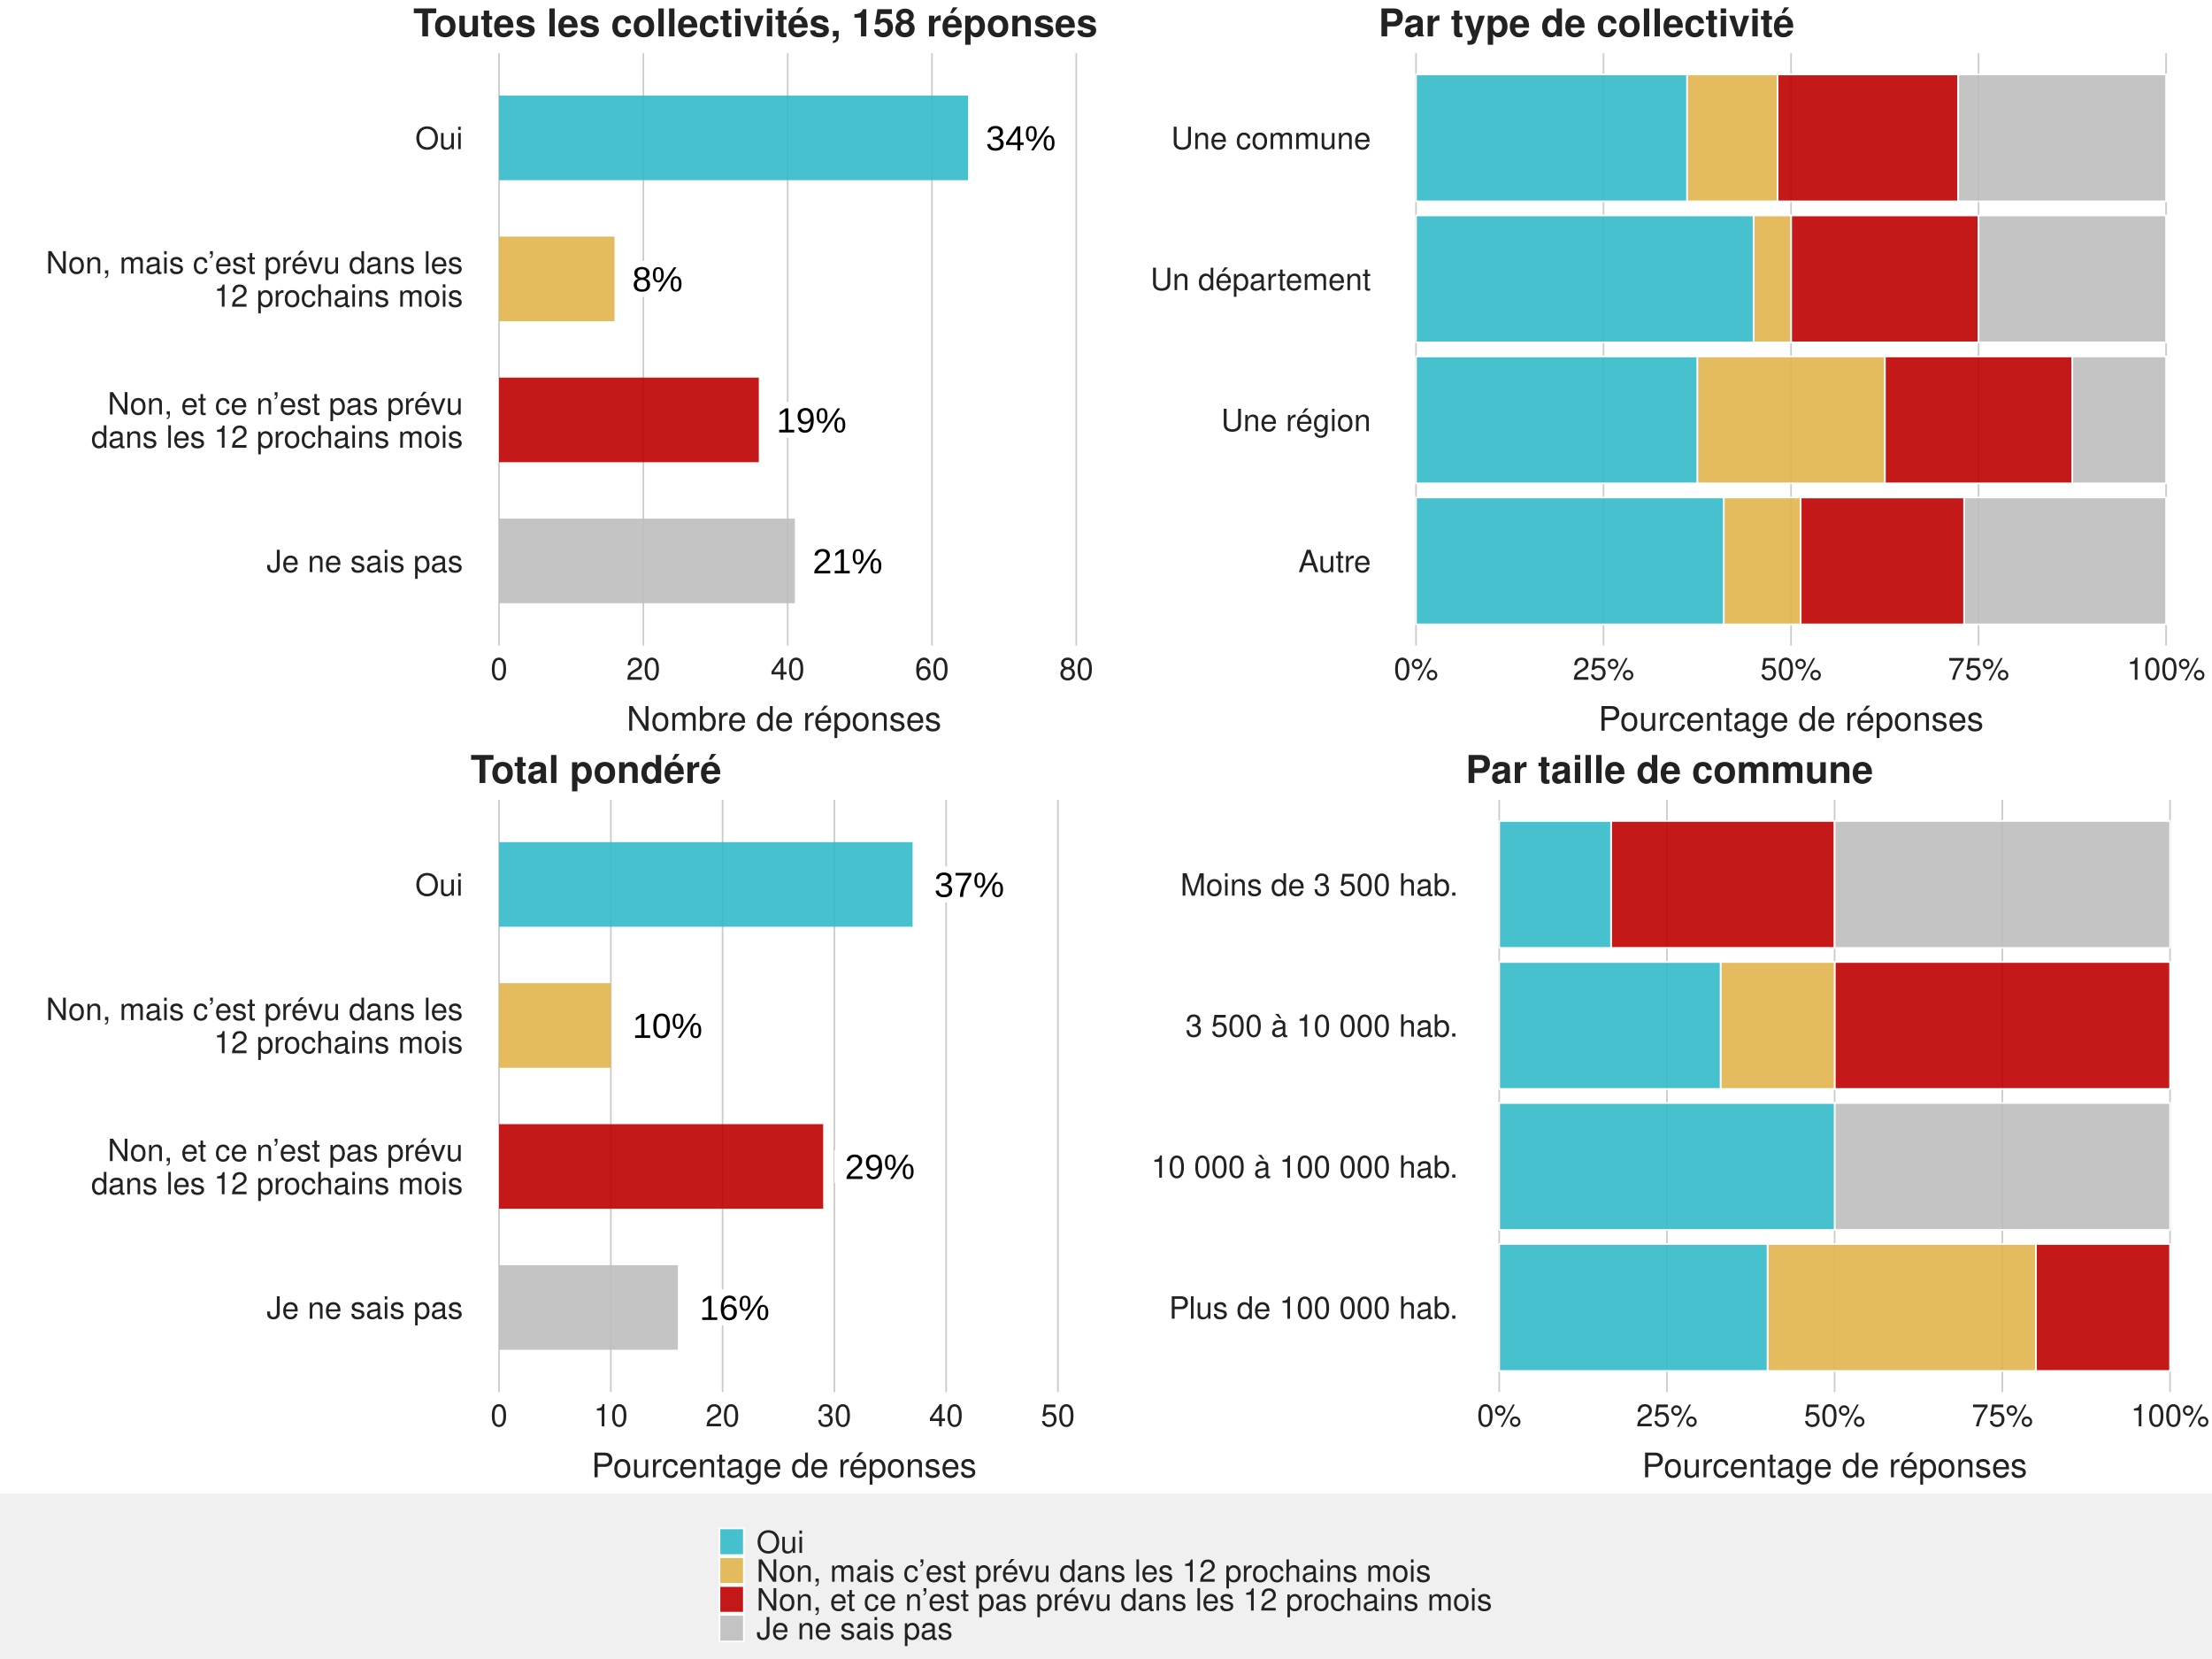
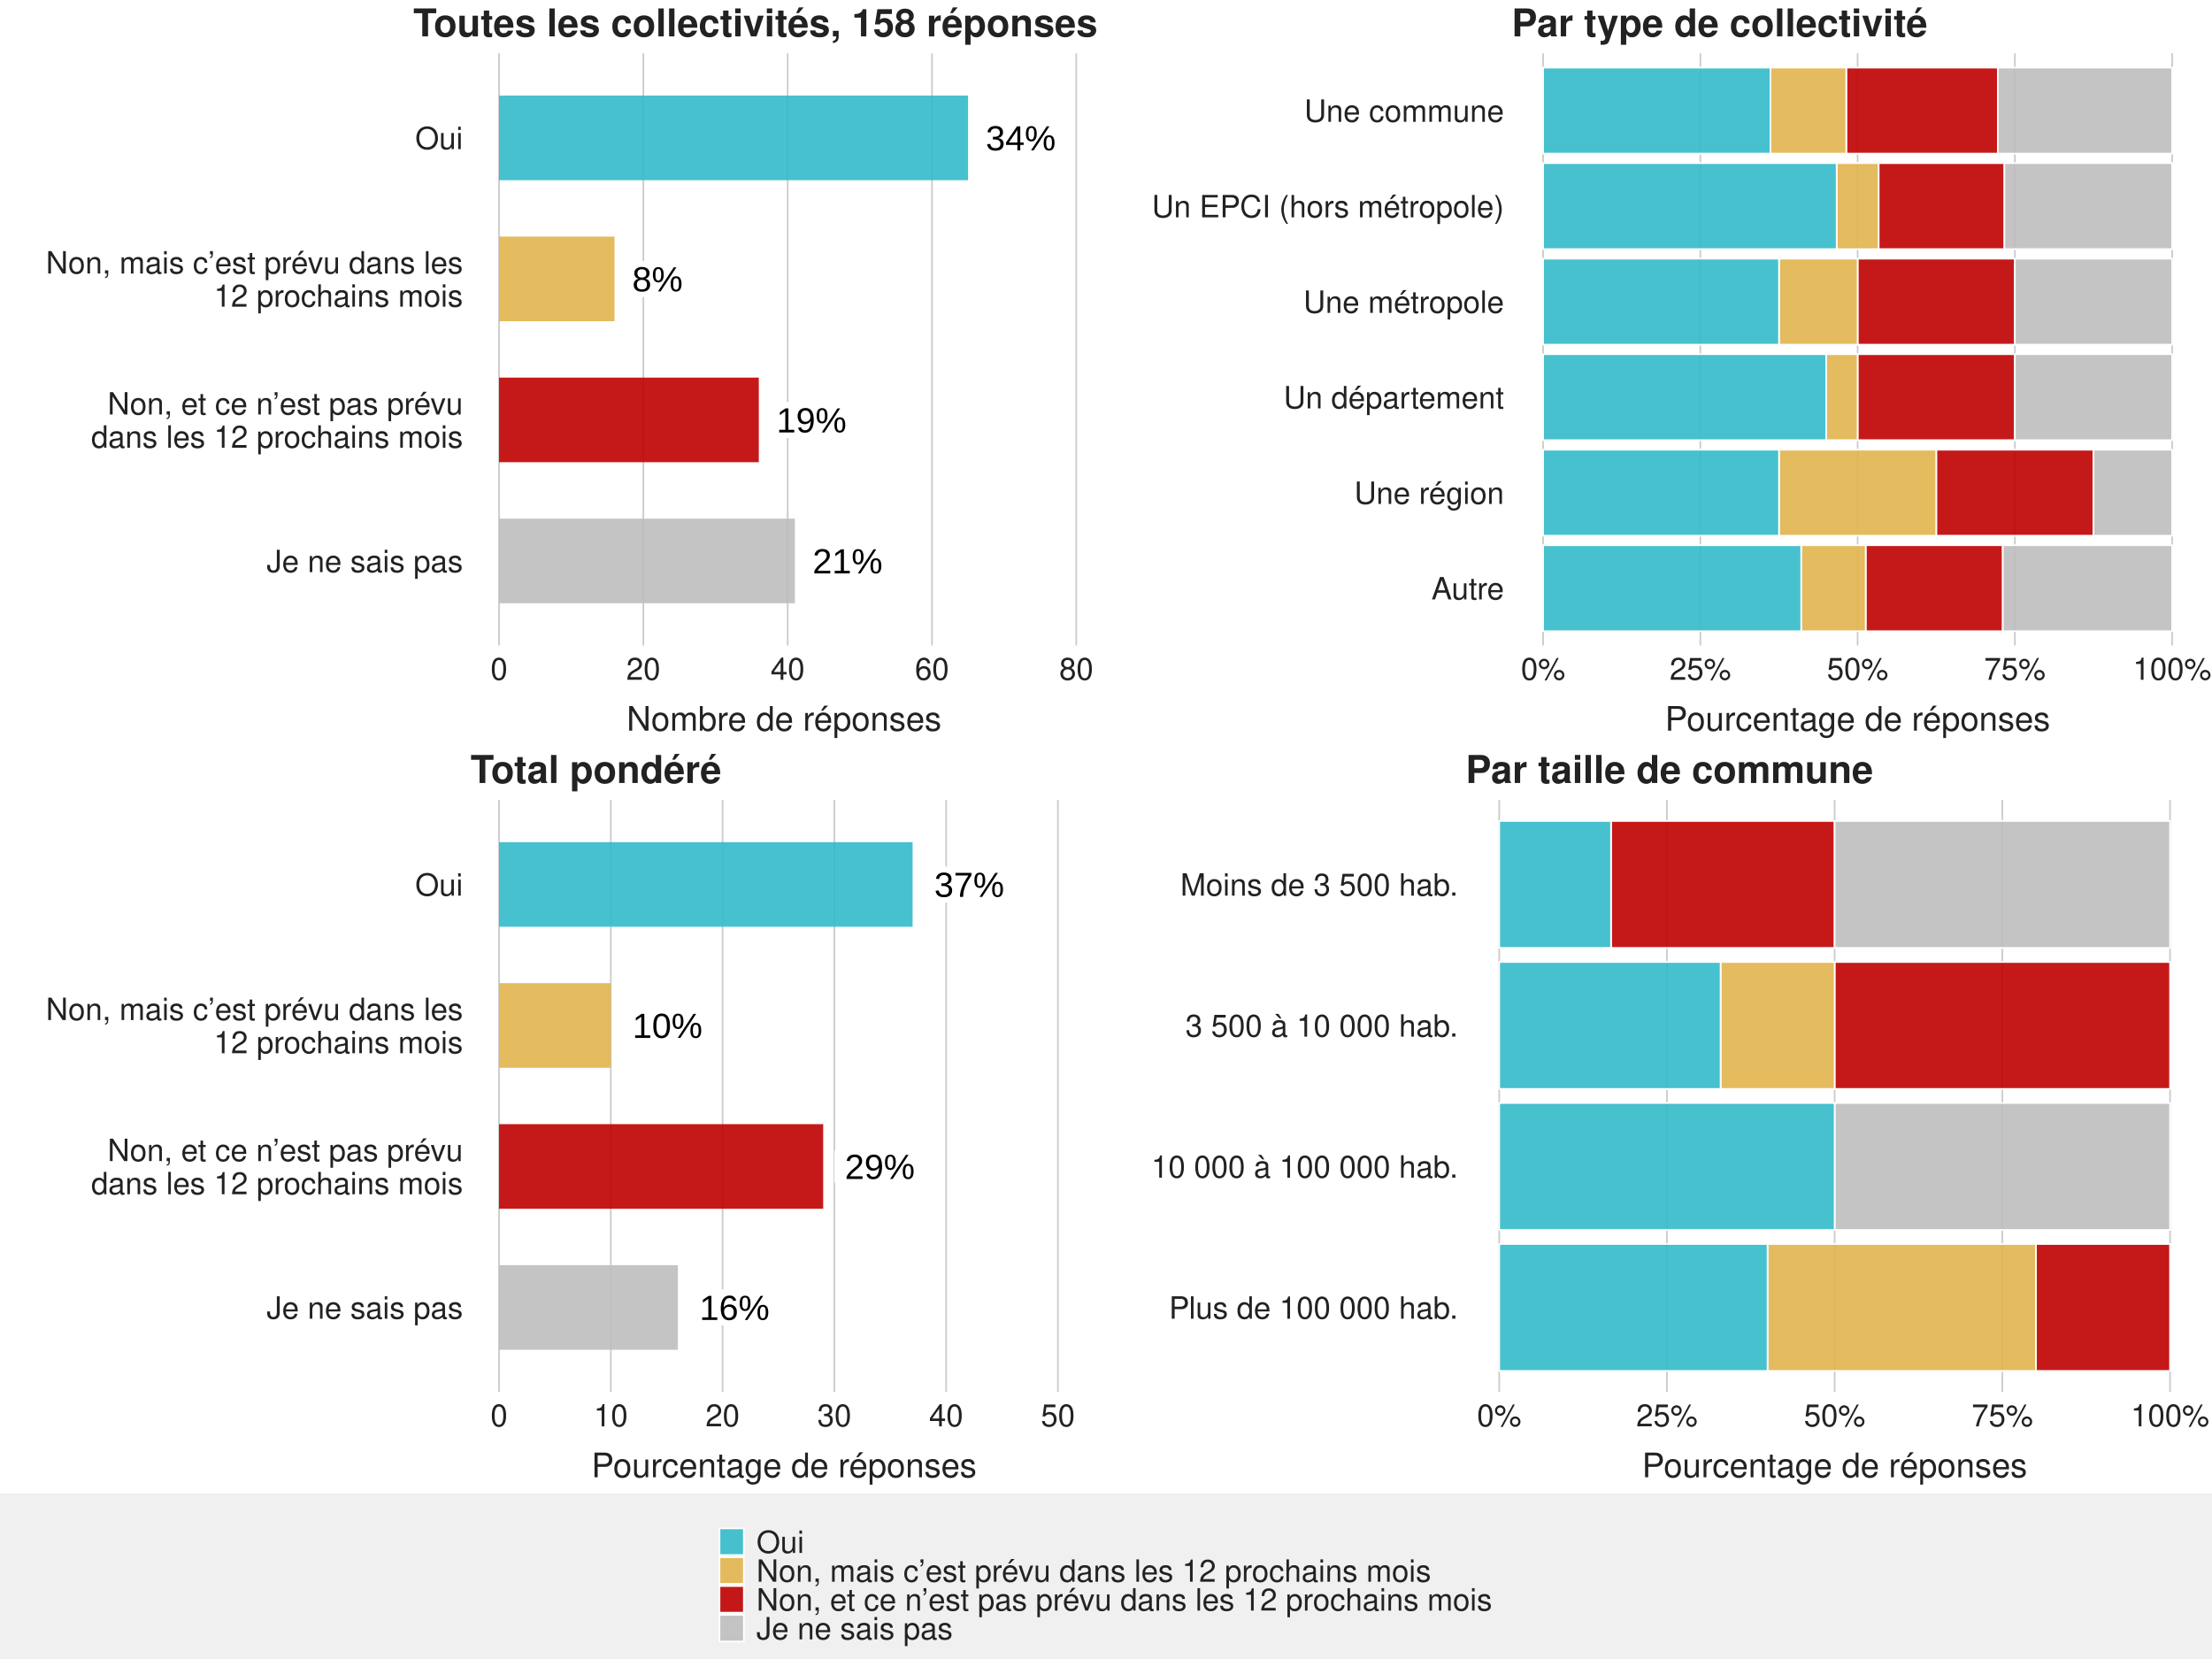
<svg xmlns="http://www.w3.org/2000/svg" class="svglite" width="1440.00pt" height="1080.00pt" viewBox="0 0 1440.00 1080.00">
  <defs>
    <style type="text/css">
    .svglite line, .svglite polyline, .svglite polygon, .svglite path, .svglite rect, .svglite circle {
      fill: none;
      stroke: #000000;
      stroke-linecap: round;
      stroke-linejoin: round;
      stroke-miterlimit: 10.00;
    }
    .svglite text {
      white-space: pre;
    }
  </style>
  </defs>
  <rect width="100%" height="100%" style="stroke: none; fill: none;" />
  <defs>
    <clipPath id="cpMC4wMHwxNDQwLjAwfDAuMDB8MTA4MC4wMA==">
      <rect x="0.00" y="0.00" width="1440.00" height="1080.00" />
    </clipPath>
  </defs>
  <g clip-path="url(#cpMC4wMHwxNDQwLjAwfDAuMDB8MTA4MC4wMA==)">
</g>
  <defs>
    <clipPath id="cpMC4wMHwxNDQwLjAwfDAuMDB8OTcyLjAw">
      <rect x="0.00" y="0.00" width="1440.00" height="972.00" />
    </clipPath>
  </defs>
  <g clip-path="url(#cpMC4wMHwxNDQwLjAwfDAuMDB8OTcyLjAw)">
</g>
  <g clip-path="url(#cpMC4wMHwxNDQwLjAwfDAuMDB8MTA4MC4wMA==)">
</g>
  <defs>
    <clipPath id="cpMC4wMHw3MjAuMDB8MC4wMHw5NzIuMDA=">
      <rect x="0.00" y="0.00" width="720.00" height="972.00" />
    </clipPath>
  </defs>
  <g clip-path="url(#cpMC4wMHw3MjAuMDB8MC4wMHw5NzIuMDA=)">
</g>
  <g clip-path="url(#cpMC4wMHwxNDQwLjAwfDAuMDB8MTA4MC4wMA==)">
</g>
  <defs>
    <clipPath id="cpMC4wMHw3MjAuMDB8MC4wMHw0ODYuMDA=">
      <rect x="0.00" y="0.00" width="720.00" height="486.00" />
    </clipPath>
  </defs>
  <g clip-path="url(#cpMC4wMHw3MjAuMDB8MC4wMHw0ODYuMDA=)">
    <rect x="0.00" y="0.00" width="720.00" height="486.00" style="stroke-width: 1.07; stroke: #FFFFFF; fill: #FFFFFF;" />
  </g>
  <g clip-path="url(#cpMC4wMHwxNDQwLjAwfDAuMDB8MTA4MC4wMA==)">
</g>
  <defs>
    <clipPath id="cpMzA2LjMyfDcxNC41MnwzNC42OXw0MjAuMjQ=">
      <rect x="306.32" y="34.69" width="408.20" height="385.55" />
    </clipPath>
  </defs>
  <g clip-path="url(#cpMzA2LjMyfDcxNC41MnwzNC42OXw0MjAuMjQ=)">
    <polyline points="324.88,420.24 324.88,34.69 " style="stroke-width: 1.07; stroke: #CBCBCB; stroke-linecap: butt;" />
    <polyline points="418.82,420.24 418.82,34.69 " style="stroke-width: 1.07; stroke: #CBCBCB; stroke-linecap: butt;" />
    <polyline points="512.77,420.24 512.77,34.69 " style="stroke-width: 1.07; stroke: #CBCBCB; stroke-linecap: butt;" />
    <polyline points="606.72,420.24 606.72,34.69 " style="stroke-width: 1.07; stroke: #CBCBCB; stroke-linecap: butt;" />
    <polyline points="700.66,420.24 700.66,34.69 " style="stroke-width: 1.07; stroke: #CBCBCB; stroke-linecap: butt;" />
    <rect x="324.88" y="245.82" width="169.10" height="55.08" style="stroke-width: 2.13; stroke: none; stroke-linecap: butt; stroke-linejoin: miter; fill: #BF0001; fill-opacity: 0.90;" />
    <rect x="324.88" y="337.62" width="192.59" height="55.08" style="stroke-width: 2.13; stroke: none; stroke-linecap: butt; stroke-linejoin: miter; fill: #BEBEBE; fill-opacity: 0.90;" />
    <rect x="324.88" y="154.03" width="75.16" height="55.08" style="stroke-width: 2.13; stroke: none; stroke-linecap: butt; stroke-linejoin: miter; fill: #E1B44D; fill-opacity: 0.90;" />
    <rect x="324.88" y="62.23" width="305.33" height="55.08" style="stroke-width: 2.13; stroke: none; stroke-linecap: butt; stroke-linejoin: miter; fill: #33BBC9; fill-opacity: 0.90;" />
    <polygon points="500.84,285.09 548.65,285.09 548.56,285.08 548.91,285.07 549.25,285.00 549.57,284.88 549.87,284.70 550.14,284.48 550.37,284.22 550.56,283.93 550.69,283.61 550.78,283.27 550.81,282.93 550.81,282.93 550.81,263.80 550.81,263.80 550.78,263.45 550.69,263.11 550.56,262.79 550.37,262.50 550.14,262.24 549.87,262.02 549.57,261.84 549.25,261.72 548.91,261.65 548.65,261.64 500.84,261.64 501.10,261.65 500.75,261.64 500.41,261.68 500.07,261.78 499.76,261.92 499.47,262.12 499.22,262.36 499.01,262.64 498.85,262.95 498.74,263.28 498.68,263.62 498.68,263.80 498.68,282.93 498.68,282.75 498.68,283.10 498.74,283.44 498.85,283.77 499.01,284.08 499.22,284.36 499.47,284.60 499.76,284.80 500.07,284.95 500.41,285.04 500.75,285.08 " style="stroke-width: nan; stroke: none; fill: #FFFFFF;" />
    <text x="505.51" y="281.49" style="font-size: 22.76px; font-family: &quot;Arial&quot;;" textLength="44.93px" lengthAdjust="spacingAndGlyphs">19%</text>
    <polygon points="524.32,376.88 572.13,376.88 572.05,376.88 572.39,376.87 572.73,376.80 573.06,376.67 573.36,376.50 573.63,376.28 573.86,376.02 574.05,375.73 574.18,375.41 574.26,375.07 574.29,374.72 574.29,374.72 574.29,355.59 574.29,355.59 574.26,355.25 574.18,354.91 574.05,354.59 573.86,354.29 573.63,354.03 573.36,353.81 573.06,353.64 572.73,353.52 572.39,353.45 572.13,353.43 524.32,353.43 524.58,353.45 524.24,353.43 523.89,353.48 523.56,353.57 523.24,353.72 522.96,353.92 522.71,354.16 522.50,354.44 522.34,354.75 522.23,355.08 522.17,355.42 522.16,355.59 522.16,374.72 522.17,374.55 522.17,374.90 522.23,375.24 522.34,375.57 522.50,375.88 522.71,376.16 522.96,376.40 523.24,376.59 523.56,376.74 523.89,376.84 524.24,376.88 " style="stroke-width: nan; stroke: none; fill: #FFFFFF;" />
    <text x="528.99" y="373.28" style="font-size: 22.76px; font-family: &quot;Arial&quot;;" textLength="44.93px" lengthAdjust="spacingAndGlyphs">21%</text>
    <polygon points="406.89,193.29 441.69,193.29 441.60,193.29 441.95,193.27 442.29,193.20 442.61,193.08 442.92,192.91 443.18,192.69 443.42,192.43 443.60,192.13 443.74,191.81 443.82,191.48 443.85,191.13 443.85,191.13 443.85,172.00 443.85,172.00 443.82,171.65 443.74,171.31 443.60,171.00 443.42,170.70 443.18,170.44 442.92,170.22 442.61,170.05 442.29,169.92 441.95,169.85 441.69,169.84 406.89,169.84 407.15,169.85 406.80,169.84 406.46,169.88 406.13,169.98 405.81,170.13 405.53,170.33 405.27,170.57 405.07,170.84 404.90,171.15 404.79,171.48 404.74,171.83 404.73,172.00 404.73,191.13 404.74,190.96 404.74,191.30 404.79,191.65 404.90,191.98 405.07,192.28 405.27,192.56 405.53,192.80 405.81,193.00 406.13,193.15 406.46,193.25 406.80,193.29 " style="stroke-width: nan; stroke: none; fill: #FFFFFF;" />
    <text x="411.56" y="189.69" style="font-size: 22.76px; font-family: &quot;Arial&quot;;" textLength="31.92px" lengthAdjust="spacingAndGlyphs">8%</text>
    <polygon points="637.06,101.49 684.87,101.49 684.78,101.49 685.13,101.48 685.47,101.41 685.79,101.28 686.10,101.11 686.36,100.89 686.60,100.63 686.78,100.34 686.92,100.02 687.00,99.68 687.03,99.33 687.03,99.33 687.03,80.20 687.03,80.20 687.00,79.86 686.92,79.52 686.78,79.20 686.60,78.90 686.36,78.64 686.10,78.42 685.79,78.25 685.47,78.13 685.13,78.06 684.87,78.04 637.06,78.04 637.32,78.06 636.97,78.04 636.63,78.09 636.29,78.18 635.98,78.33 635.69,78.53 635.44,78.77 635.24,79.05 635.07,79.36 634.96,79.69 634.91,80.03 634.90,80.20 634.90,99.33 634.91,99.16 634.91,99.51 634.96,99.85 635.07,100.18 635.24,100.49 635.44,100.76 635.69,101.01 635.98,101.20 636.29,101.35 636.63,101.45 636.97,101.49 " style="stroke-width: nan; stroke: none; fill: #FFFFFF;" />
    <text x="641.73" y="97.89" style="font-size: 22.76px; font-family: &quot;Arial&quot;;" textLength="44.93px" lengthAdjust="spacingAndGlyphs">34%</text>
  </g>
  <g clip-path="url(#cpMC4wMHwxNDQwLjAwfDAuMDB8MTA4MC4wMA==)">
    <text x="301.39" y="372.45" text-anchor="end" style="font-size: 20.00px;fill: #222222; font-family: &quot;Nimbus Sans&quot;;" textLength="127.82px" lengthAdjust="spacingAndGlyphs">Je ne sais pas</text>
    <text x="301.39" y="269.85" text-anchor="end" style="font-size: 20.00px;fill: #222222; font-family: &quot;Nimbus Sans&quot;;" textLength="232.30px" lengthAdjust="spacingAndGlyphs">Non, et ce n’est pas prévu</text>
    <text x="301.39" y="291.45" text-anchor="end" style="font-size: 20.00px;fill: #222222; font-family: &quot;Nimbus Sans&quot;;" textLength="242.29px" lengthAdjust="spacingAndGlyphs">dans les 12 prochains mois</text>
    <text x="301.39" y="178.05" text-anchor="end" style="font-size: 20.00px;fill: #222222; font-family: &quot;Nimbus Sans&quot;;" textLength="272.29px" lengthAdjust="spacingAndGlyphs">Non, mais c’est prévu dans les</text>
    <text x="301.39" y="199.65" text-anchor="end" style="font-size: 20.00px;fill: #222222; font-family: &quot;Nimbus Sans&quot;;" textLength="162.26px" lengthAdjust="spacingAndGlyphs">12 prochains mois</text>
    <text x="301.39" y="97.06" text-anchor="end" style="font-size: 20.00px;fill: #222222; font-family: &quot;Nimbus Sans&quot;;" textLength="31.12px" lengthAdjust="spacingAndGlyphs">Oui</text>
    <text x="324.88" y="442.54" text-anchor="middle" style="font-size: 20.00px;fill: #222222; font-family: &quot;Nimbus Sans&quot;;" textLength="11.12px" lengthAdjust="spacingAndGlyphs">0</text>
    <text x="418.82" y="442.54" text-anchor="middle" style="font-size: 20.00px;fill: #222222; font-family: &quot;Nimbus Sans&quot;;" textLength="22.23px" lengthAdjust="spacingAndGlyphs">20</text>
    <text x="512.77" y="442.54" text-anchor="middle" style="font-size: 20.00px;fill: #222222; font-family: &quot;Nimbus Sans&quot;;" textLength="22.23px" lengthAdjust="spacingAndGlyphs">40</text>
    <text x="606.72" y="442.54" text-anchor="middle" style="font-size: 20.00px;fill: #222222; font-family: &quot;Nimbus Sans&quot;;" textLength="22.23px" lengthAdjust="spacingAndGlyphs">60</text>
    <text x="700.66" y="442.54" text-anchor="middle" style="font-size: 20.00px;fill: #222222; font-family: &quot;Nimbus Sans&quot;;" textLength="22.23px" lengthAdjust="spacingAndGlyphs">80</text>
    <text x="510.42" y="475.68" text-anchor="middle" style="font-size: 22.00px;fill: #222222; font-family: &quot;Nimbus Sans&quot;;" textLength="205.42px" lengthAdjust="spacingAndGlyphs">Nombre de réponses</text>
    <text x="714.52" y="23.71" text-anchor="end" style="font-size: 25.00px; font-weight: bold;fill: #222222; font-family: &quot;Nimbus Sans&quot;;" textLength="447.48px" lengthAdjust="spacingAndGlyphs">Toutes les collectivités, 158 réponses</text>
  </g>
  <defs>
    <clipPath id="cpMC4wMHw3MjAuMDB8NDg2LjAwfDk3Mi4wMA==">
      <rect x="0.00" y="486.00" width="720.00" height="486.00" />
    </clipPath>
  </defs>
  <g clip-path="url(#cpMC4wMHw3MjAuMDB8NDg2LjAwfDk3Mi4wMA==)">
    <rect x="0.00" y="486.00" width="720.00" height="486.00" style="stroke-width: 1.07; stroke: #FFFFFF; fill: #FFFFFF;" />
  </g>
  <g clip-path="url(#cpMC4wMHwxNDQwLjAwfDAuMDB8MTA4MC4wMA==)">
</g>
  <defs>
    <clipPath id="cpMzA2LjMyfDcxNC41Mnw1MjAuNjl8OTA2LjI0">
      <rect x="306.32" y="520.69" width="408.20" height="385.55" />
    </clipPath>
  </defs>
  <g clip-path="url(#cpMzA2LjMyfDcxNC41Mnw1MjAuNjl8OTA2LjI0)">
    <polyline points="324.88,906.24 324.88,520.69 " style="stroke-width: 1.07; stroke: #CBCBCB; stroke-linecap: butt;" />
    <polyline points="397.64,906.24 397.64,520.69 " style="stroke-width: 1.07; stroke: #CBCBCB; stroke-linecap: butt;" />
    <polyline points="470.40,906.24 470.40,520.69 " style="stroke-width: 1.07; stroke: #CBCBCB; stroke-linecap: butt;" />
    <polyline points="543.16,906.24 543.16,520.69 " style="stroke-width: 1.07; stroke: #CBCBCB; stroke-linecap: butt;" />
    <polyline points="615.93,906.24 615.93,520.69 " style="stroke-width: 1.07; stroke: #CBCBCB; stroke-linecap: butt;" />
    <polyline points="688.69,906.24 688.69,520.69 " style="stroke-width: 1.07; stroke: #CBCBCB; stroke-linecap: butt;" />
    <rect x="324.88" y="823.62" width="116.42" height="55.08" style="stroke-width: 2.13; stroke: none; stroke-linecap: butt; stroke-linejoin: miter; fill: #BEBEBE; fill-opacity: 0.90;" />
    <rect x="324.88" y="731.82" width="211.01" height="55.08" style="stroke-width: 2.13; stroke: none; stroke-linecap: butt; stroke-linejoin: miter; fill: #BF0001; fill-opacity: 0.90;" />
    <rect x="324.88" y="640.03" width="72.76" height="55.08" style="stroke-width: 2.13; stroke: none; stroke-linecap: butt; stroke-linejoin: miter; fill: #E1B44D; fill-opacity: 0.90;" />
    <rect x="324.88" y="548.23" width="269.22" height="55.08" style="stroke-width: 2.13; stroke: none; stroke-linecap: butt; stroke-linejoin: miter; fill: #33BBC9; fill-opacity: 0.90;" />
    <polygon points="450.73,862.88 498.54,862.88 498.45,862.88 498.80,862.87 499.14,862.80 499.47,862.67 499.77,862.50 500.04,862.28 500.27,862.02 500.45,861.73 500.59,861.41 500.67,861.07 500.70,860.72 500.70,860.72 500.70,841.59 500.70,841.59 500.67,841.25 500.59,840.91 500.45,840.59 500.27,840.29 500.04,840.03 499.77,839.81 499.47,839.64 499.14,839.52 498.80,839.45 498.54,839.43 450.73,839.43 450.99,839.45 450.65,839.43 450.30,839.48 449.97,839.57 449.65,839.72 449.37,839.92 449.12,840.16 448.91,840.44 448.75,840.75 448.64,841.08 448.58,841.42 448.57,841.59 448.57,860.72 448.58,860.55 448.58,860.90 448.64,861.24 448.75,861.57 448.91,861.88 449.12,862.16 449.37,862.40 449.65,862.59 449.97,862.74 450.30,862.84 450.65,862.88 " style="stroke-width: nan; stroke: none; fill: #FFFFFF;" />
    <text x="455.40" y="859.28" style="font-size: 22.76px; font-family: &quot;Arial&quot;;" textLength="44.93px" lengthAdjust="spacingAndGlyphs">16%</text>
    <polygon points="545.32,771.09 593.13,771.09 593.05,771.08 593.39,771.07 593.73,771.00 594.06,770.88 594.36,770.70 594.63,770.48 594.86,770.22 595.05,769.93 595.18,769.61 595.26,769.27 595.29,768.93 595.29,768.93 595.29,749.80 595.29,749.80 595.26,749.45 595.18,749.11 595.05,748.79 594.86,748.50 594.63,748.24 594.36,748.02 594.06,747.84 593.73,747.72 593.39,747.65 593.13,747.64 545.32,747.64 545.58,747.65 545.24,747.64 544.89,747.68 544.56,747.78 544.24,747.92 543.96,748.12 543.71,748.36 543.50,748.64 543.34,748.95 543.23,749.28 543.17,749.62 543.16,749.80 543.16,768.93 543.17,768.75 543.17,769.10 543.23,769.44 543.34,769.77 543.50,770.08 543.71,770.36 543.96,770.60 544.24,770.80 544.56,770.95 544.89,771.04 545.24,771.08 " style="stroke-width: nan; stroke: none; fill: #FFFFFF;" />
    <text x="549.99" y="767.49" style="font-size: 22.76px; font-family: &quot;Arial&quot;;" textLength="44.93px" lengthAdjust="spacingAndGlyphs">29%</text>
    <polygon points="407.08,679.29 454.88,679.29 454.80,679.29 455.14,679.27 455.48,679.20 455.81,679.08 456.11,678.91 456.38,678.69 456.61,678.43 456.80,678.13 456.93,677.81 457.02,677.48 457.04,677.13 457.04,677.13 457.04,658.00 457.04,658.00 457.02,657.65 456.93,657.31 456.80,657.00 456.61,656.70 456.38,656.44 456.11,656.22 455.81,656.05 455.48,655.92 455.14,655.85 454.88,655.84 407.08,655.84 407.34,655.85 406.99,655.84 406.64,655.88 406.31,655.98 406.00,656.13 405.71,656.33 405.46,656.57 405.25,656.84 405.09,657.15 404.98,657.48 404.92,657.83 404.92,658.00 404.92,677.13 404.92,676.96 404.92,677.30 404.98,677.65 405.09,677.98 405.25,678.28 405.46,678.56 405.71,678.80 406.00,679.00 406.31,679.15 406.64,679.25 406.99,679.29 " style="stroke-width: nan; stroke: none; fill: #FFFFFF;" />
    <text x="411.74" y="675.69" style="font-size: 22.76px; font-family: &quot;Arial&quot;;" textLength="44.93px" lengthAdjust="spacingAndGlyphs">10%</text>
    <polygon points="603.53,587.49 651.34,587.49 651.26,587.49 651.60,587.48 651.94,587.41 652.27,587.28 652.57,587.11 652.84,586.89 653.07,586.63 653.26,586.34 653.39,586.02 653.47,585.68 653.50,585.33 653.50,585.33 653.50,566.20 653.50,566.20 653.47,565.86 653.39,565.52 653.26,565.20 653.07,564.90 652.84,564.64 652.57,564.42 652.27,564.25 651.94,564.13 651.60,564.06 651.34,564.04 603.53,564.04 603.79,564.06 603.45,564.04 603.10,564.09 602.77,564.18 602.45,564.33 602.17,564.53 601.92,564.77 601.71,565.05 601.55,565.36 601.44,565.69 601.38,566.03 601.37,566.20 601.37,585.33 601.38,585.16 601.38,585.51 601.44,585.85 601.55,586.18 601.71,586.49 601.92,586.76 602.17,587.01 602.45,587.20 602.77,587.35 603.10,587.45 603.45,587.49 " style="stroke-width: nan; stroke: none; fill: #FFFFFF;" />
    <text x="608.20" y="583.89" style="font-size: 22.76px; font-family: &quot;Arial&quot;;" textLength="44.93px" lengthAdjust="spacingAndGlyphs">37%</text>
  </g>
  <g clip-path="url(#cpMC4wMHwxNDQwLjAwfDAuMDB8MTA4MC4wMA==)">
    <text x="301.39" y="858.45" text-anchor="end" style="font-size: 20.00px;fill: #222222; font-family: &quot;Nimbus Sans&quot;;" textLength="127.82px" lengthAdjust="spacingAndGlyphs">Je ne sais pas</text>
    <text x="301.39" y="755.85" text-anchor="end" style="font-size: 20.00px;fill: #222222; font-family: &quot;Nimbus Sans&quot;;" textLength="232.30px" lengthAdjust="spacingAndGlyphs">Non, et ce n’est pas prévu</text>
    <text x="301.39" y="777.45" text-anchor="end" style="font-size: 20.00px;fill: #222222; font-family: &quot;Nimbus Sans&quot;;" textLength="242.29px" lengthAdjust="spacingAndGlyphs">dans les 12 prochains mois</text>
    <text x="301.39" y="664.05" text-anchor="end" style="font-size: 20.00px;fill: #222222; font-family: &quot;Nimbus Sans&quot;;" textLength="272.29px" lengthAdjust="spacingAndGlyphs">Non, mais c’est prévu dans les</text>
    <text x="301.39" y="685.65" text-anchor="end" style="font-size: 20.00px;fill: #222222; font-family: &quot;Nimbus Sans&quot;;" textLength="162.26px" lengthAdjust="spacingAndGlyphs">12 prochains mois</text>
    <text x="301.39" y="583.06" text-anchor="end" style="font-size: 20.00px;fill: #222222; font-family: &quot;Nimbus Sans&quot;;" textLength="31.12px" lengthAdjust="spacingAndGlyphs">Oui</text>
    <text x="324.88" y="928.54" text-anchor="middle" style="font-size: 20.00px;fill: #222222; font-family: &quot;Nimbus Sans&quot;;" textLength="11.12px" lengthAdjust="spacingAndGlyphs">0</text>
    <text x="397.64" y="928.54" text-anchor="middle" style="font-size: 20.00px;fill: #222222; font-family: &quot;Nimbus Sans&quot;;" textLength="22.23px" lengthAdjust="spacingAndGlyphs">10</text>
    <text x="470.40" y="928.54" text-anchor="middle" style="font-size: 20.00px;fill: #222222; font-family: &quot;Nimbus Sans&quot;;" textLength="22.23px" lengthAdjust="spacingAndGlyphs">20</text>
    <text x="543.16" y="928.54" text-anchor="middle" style="font-size: 20.00px;fill: #222222; font-family: &quot;Nimbus Sans&quot;;" textLength="22.23px" lengthAdjust="spacingAndGlyphs">30</text>
    <text x="615.93" y="928.54" text-anchor="middle" style="font-size: 20.00px;fill: #222222; font-family: &quot;Nimbus Sans&quot;;" textLength="22.23px" lengthAdjust="spacingAndGlyphs">40</text>
    <text x="688.69" y="928.54" text-anchor="middle" style="font-size: 20.00px;fill: #222222; font-family: &quot;Nimbus Sans&quot;;" textLength="22.23px" lengthAdjust="spacingAndGlyphs">50</text>
    <text x="510.42" y="961.68" text-anchor="middle" style="font-size: 22.00px;fill: #222222; font-family: &quot;Nimbus Sans&quot;;" textLength="251.94px" lengthAdjust="spacingAndGlyphs">Pourcentage de réponses</text>
    <text x="306.32" y="509.71" style="font-size: 25.00px; font-weight: bold;fill: #222222; font-family: &quot;Nimbus Sans&quot;;" textLength="165.33px" lengthAdjust="spacingAndGlyphs">Total pondéré</text>
  </g>
  <defs>
    <clipPath id="cpNzIwLjAwfDE0NDAuMDB8MC4wMHw5NzIuMDA=">
      <rect x="720.00" y="0.00" width="720.00" height="972.00" />
    </clipPath>
  </defs>
  <g clip-path="url(#cpNzIwLjAwfDE0NDAuMDB8MC4wMHw5NzIuMDA=)">
</g>
  <g clip-path="url(#cpMC4wMHwxNDQwLjAwfDAuMDB8MTA4MC4wMA==)">
</g>
  <defs>
    <clipPath id="cpNzIwLjAwfDE0NDAuMDB8MC4wMHw0ODYuMDA=">
      <rect x="720.00" y="0.00" width="720.00" height="486.00" />
    </clipPath>
  </defs>
  <g clip-path="url(#cpNzIwLjAwfDE0NDAuMDB8MC4wMHw0ODYuMDA=)">
    <rect x="720.00" y="0.00" width="720.00" height="486.00" style="stroke-width: 1.07; stroke: #FFFFFF; fill: #FFFFFF;" />
  </g>
  <g clip-path="url(#cpMC4wMHwxNDQwLjAwfDAuMDB8MTA4MC4wMA==)">
</g>
  <defs>
-     <clipPath id="cpODk3LjQxfDE0MzQuNTJ8MzQuNjl8NDIwLjI0">
-       <rect x="897.41" y="34.69" width="537.11" height="385.55" />
-     </clipPath>
-   </defs>
-   <g clip-path="url(#cpODk3LjQxfDE0MzQuNTJ8MzQuNjl8NDIwLjI0)">
-     <polyline points="921.82,420.24 921.82,34.69 " style="stroke-width: 1.07; stroke: #CBCBCB; stroke-linecap: butt;" />
-     <polyline points="1043.89,420.24 1043.89,34.69 " style="stroke-width: 1.07; stroke: #CBCBCB; stroke-linecap: butt;" />
-     <polyline points="1165.96,420.24 1165.96,34.69 " style="stroke-width: 1.07; stroke: #CBCBCB; stroke-linecap: butt;" />
-     <polyline points="1288.03,420.24 1288.03,34.69 " style="stroke-width: 1.07; stroke: #CBCBCB; stroke-linecap: butt;" />
-     <polyline points="1410.11,420.24 1410.11,34.69 " style="stroke-width: 1.07; stroke: #CBCBCB; stroke-linecap: butt;" />
-     <rect x="1172.22" y="323.85" width="106.42" height="82.62" style="stroke-width: 1.07; stroke: #FFFFFF; stroke-linecap: butt; stroke-linejoin: miter; fill: #BF0001; fill-opacity: 0.90;" />
-     <rect x="1278.64" y="323.85" width="131.46" height="82.62" style="stroke-width: 1.07; stroke: #FFFFFF; stroke-linecap: butt; stroke-linejoin: miter; fill: #BEBEBE; fill-opacity: 0.90;" />
-     <rect x="1122.14" y="323.85" width="50.08" height="82.62" style="stroke-width: 1.07; stroke: #FFFFFF; stroke-linecap: butt; stroke-linejoin: miter; fill: #E1B44D; fill-opacity: 0.90;" />
-     <rect x="921.82" y="323.85" width="200.32" height="82.62" style="stroke-width: 1.07; stroke: #FFFFFF; stroke-linecap: butt; stroke-linejoin: miter; fill: #33BBC9; fill-opacity: 0.90;" />
-     <rect x="1165.96" y="140.26" width="122.07" height="82.62" style="stroke-width: 1.07; stroke: #FFFFFF; stroke-linecap: butt; stroke-linejoin: miter; fill: #BF0001; fill-opacity: 0.90;" />
-     <rect x="1288.03" y="140.26" width="122.07" height="82.62" style="stroke-width: 1.07; stroke: #FFFFFF; stroke-linecap: butt; stroke-linejoin: miter; fill: #BEBEBE; fill-opacity: 0.90;" />
-     <rect x="1141.55" y="140.26" width="24.41" height="82.62" style="stroke-width: 1.07; stroke: #FFFFFF; stroke-linecap: butt; stroke-linejoin: miter; fill: #E1B44D; fill-opacity: 0.90;" />
-     <rect x="921.82" y="140.26" width="219.73" height="82.62" style="stroke-width: 1.07; stroke: #FFFFFF; stroke-linecap: butt; stroke-linejoin: miter; fill: #33BBC9; fill-opacity: 0.90;" />
-     <rect x="1157.14" y="48.46" width="117.66" height="82.62" style="stroke-width: 1.07; stroke: #FFFFFF; stroke-linecap: butt; stroke-linejoin: miter; fill: #BF0001; fill-opacity: 0.90;" />
-     <rect x="921.82" y="48.46" width="176.49" height="82.62" style="stroke-width: 1.07; stroke: #FFFFFF; stroke-linecap: butt; stroke-linejoin: miter; fill: #33BBC9; fill-opacity: 0.90;" />
-     <rect x="1274.80" y="48.46" width="135.31" height="82.62" style="stroke-width: 1.07; stroke: #FFFFFF; stroke-linecap: butt; stroke-linejoin: miter; fill: #BEBEBE; fill-opacity: 0.90;" />
-     <rect x="1098.31" y="48.46" width="58.83" height="82.62" style="stroke-width: 1.07; stroke: #FFFFFF; stroke-linecap: butt; stroke-linejoin: miter; fill: #E1B44D; fill-opacity: 0.90;" />
-     <rect x="1227.00" y="232.05" width="122.07" height="82.62" style="stroke-width: 1.07; stroke: #FFFFFF; stroke-linecap: butt; stroke-linejoin: miter; fill: #BF0001; fill-opacity: 0.90;" />
-     <rect x="1349.07" y="232.05" width="61.04" height="82.62" style="stroke-width: 1.07; stroke: #FFFFFF; stroke-linecap: butt; stroke-linejoin: miter; fill: #BEBEBE; fill-opacity: 0.90;" />
-     <rect x="1104.93" y="232.05" width="122.07" height="82.62" style="stroke-width: 1.07; stroke: #FFFFFF; stroke-linecap: butt; stroke-linejoin: miter; fill: #E1B44D; fill-opacity: 0.90;" />
-     <rect x="921.82" y="232.05" width="183.11" height="82.62" style="stroke-width: 1.07; stroke: #FFFFFF; stroke-linecap: butt; stroke-linejoin: miter; fill: #33BBC9; fill-opacity: 0.90;" />
-   </g>
-   <g clip-path="url(#cpMC4wMHwxNDQwLjAwfDAuMDB8MTA4MC4wMA==)">
-     <text x="892.47" y="372.45" text-anchor="end" style="font-size: 20.00px;fill: #222222; font-family: &quot;Nimbus Sans&quot;;" textLength="47.79px" lengthAdjust="spacingAndGlyphs">Autre</text>
-     <text x="892.47" y="280.65" text-anchor="end" style="font-size: 20.00px;fill: #222222; font-family: &quot;Nimbus Sans&quot;;" textLength="97.80px" lengthAdjust="spacingAndGlyphs">Une région</text>
-     <text x="892.47" y="188.85" text-anchor="end" style="font-size: 20.00px;fill: #222222; font-family: &quot;Nimbus Sans&quot;;" textLength="143.37px" lengthAdjust="spacingAndGlyphs">Un département</text>
-     <text x="892.47" y="97.06" text-anchor="end" style="font-size: 20.00px;fill: #222222; font-family: &quot;Nimbus Sans&quot;;" textLength="130.02px" lengthAdjust="spacingAndGlyphs">Une commune</text>
-     <text x="921.82" y="442.54" text-anchor="middle" style="font-size: 20.00px;fill: #222222; font-family: &quot;Nimbus Sans&quot;;" textLength="28.89px" lengthAdjust="spacingAndGlyphs">0%</text>
-     <text x="1043.89" y="442.54" text-anchor="middle" style="font-size: 20.00px;fill: #222222; font-family: &quot;Nimbus Sans&quot;;" textLength="40.01px" lengthAdjust="spacingAndGlyphs">25%</text>
-     <text x="1165.96" y="442.54" text-anchor="middle" style="font-size: 20.00px;fill: #222222; font-family: &quot;Nimbus Sans&quot;;" textLength="40.01px" lengthAdjust="spacingAndGlyphs">50%</text>
-     <text x="1288.03" y="442.54" text-anchor="middle" style="font-size: 20.00px;fill: #222222; font-family: &quot;Nimbus Sans&quot;;" textLength="40.01px" lengthAdjust="spacingAndGlyphs">75%</text>
-     <text x="1410.11" y="442.54" text-anchor="middle" style="font-size: 20.00px;fill: #222222; font-family: &quot;Nimbus Sans&quot;;" textLength="51.13px" lengthAdjust="spacingAndGlyphs">100%</text>
-     <text x="1165.96" y="475.68" text-anchor="middle" style="font-size: 22.00px;fill: #222222; font-family: &quot;Nimbus Sans&quot;;" textLength="251.94px" lengthAdjust="spacingAndGlyphs">Pourcentage de réponses</text>
-     <text x="897.41" y="23.71" style="font-size: 25.00px; font-weight: bold;fill: #222222; font-family: &quot;Nimbus Sans&quot;;" textLength="270.97px" lengthAdjust="spacingAndGlyphs">Par type de collectivité</text>
+     <clipPath id="cpOTg0LjA3fDE0MzQuNTJ8MzQuNjl8NDIwLjI0">
+       <rect x="984.07" y="34.69" width="450.45" height="385.55" />
+     </clipPath>
+   </defs>
+   <g clip-path="url(#cpOTg0LjA3fDE0MzQuNTJ8MzQuNjl8NDIwLjI0)">
+     <polyline points="1004.55,420.24 1004.55,34.69 " style="stroke-width: 1.07; stroke: #CBCBCB; stroke-linecap: butt;" />
+     <polyline points="1106.92,420.24 1106.92,34.69 " style="stroke-width: 1.07; stroke: #CBCBCB; stroke-linecap: butt;" />
+     <polyline points="1209.30,420.24 1209.30,34.69 " style="stroke-width: 1.07; stroke: #CBCBCB; stroke-linecap: butt;" />
+     <polyline points="1311.67,420.24 1311.67,34.69 " style="stroke-width: 1.07; stroke: #CBCBCB; stroke-linecap: butt;" />
+     <polyline points="1414.05,420.24 1414.05,34.69 " style="stroke-width: 1.07; stroke: #CBCBCB; stroke-linecap: butt;" />
+     <rect x="1214.55" y="354.94" width="89.25" height="55.97" style="stroke-width: 1.07; stroke: #FFFFFF; stroke-linecap: butt; stroke-linejoin: miter; fill: #BF0001; fill-opacity: 0.90;" />
+     <rect x="1303.80" y="354.94" width="110.25" height="55.97" style="stroke-width: 1.07; stroke: #FFFFFF; stroke-linecap: butt; stroke-linejoin: miter; fill: #BEBEBE; fill-opacity: 0.90;" />
+     <rect x="1172.55" y="354.94" width="42.00" height="55.97" style="stroke-width: 1.07; stroke: #FFFFFF; stroke-linecap: butt; stroke-linejoin: miter; fill: #E1B44D; fill-opacity: 0.90;" />
+     <rect x="1004.55" y="354.94" width="168.00" height="55.97" style="stroke-width: 1.07; stroke: #FFFFFF; stroke-linecap: butt; stroke-linejoin: miter; fill: #33BBC9; fill-opacity: 0.90;" />
+     <rect x="1222.95" y="106.20" width="81.90" height="55.97" style="stroke-width: 1.07; stroke: #FFFFFF; stroke-linecap: butt; stroke-linejoin: miter; fill: #BF0001; fill-opacity: 0.90;" />
+     <rect x="1304.85" y="106.20" width="109.20" height="55.97" style="stroke-width: 1.07; stroke: #FFFFFF; stroke-linecap: butt; stroke-linejoin: miter; fill: #BEBEBE; fill-opacity: 0.90;" />
+     <rect x="1195.65" y="106.20" width="27.30" height="55.97" style="stroke-width: 1.07; stroke: #FFFFFF; stroke-linecap: butt; stroke-linejoin: miter; fill: #E1B44D; fill-opacity: 0.90;" />
+     <rect x="1004.55" y="106.20" width="191.10" height="55.97" style="stroke-width: 1.07; stroke: #FFFFFF; stroke-linecap: butt; stroke-linejoin: miter; fill: #33BBC9; fill-opacity: 0.90;" />
+     <rect x="1209.30" y="230.57" width="102.37" height="55.97" style="stroke-width: 1.07; stroke: #FFFFFF; stroke-linecap: butt; stroke-linejoin: miter; fill: #BF0001; fill-opacity: 0.90;" />
+     <rect x="1311.67" y="230.57" width="102.37" height="55.97" style="stroke-width: 1.07; stroke: #FFFFFF; stroke-linecap: butt; stroke-linejoin: miter; fill: #BEBEBE; fill-opacity: 0.90;" />
+     <rect x="1188.82" y="230.57" width="20.47" height="55.97" style="stroke-width: 1.07; stroke: #FFFFFF; stroke-linecap: butt; stroke-linejoin: miter; fill: #E1B44D; fill-opacity: 0.90;" />
+     <rect x="1004.55" y="230.57" width="184.27" height="55.97" style="stroke-width: 1.07; stroke: #FFFFFF; stroke-linecap: butt; stroke-linejoin: miter; fill: #33BBC9; fill-opacity: 0.90;" />
+     <rect x="1201.90" y="44.02" width="98.67" height="55.97" style="stroke-width: 1.07; stroke: #FFFFFF; stroke-linecap: butt; stroke-linejoin: miter; fill: #BF0001; fill-opacity: 0.90;" />
+     <rect x="1004.55" y="44.02" width="148.01" height="55.97" style="stroke-width: 1.07; stroke: #FFFFFF; stroke-linecap: butt; stroke-linejoin: miter; fill: #33BBC9; fill-opacity: 0.90;" />
+     <rect x="1300.57" y="44.02" width="113.48" height="55.97" style="stroke-width: 1.07; stroke: #FFFFFF; stroke-linecap: butt; stroke-linejoin: miter; fill: #BEBEBE; fill-opacity: 0.90;" />
+     <rect x="1152.56" y="44.02" width="49.34" height="55.97" style="stroke-width: 1.07; stroke: #FFFFFF; stroke-linecap: butt; stroke-linejoin: miter; fill: #E1B44D; fill-opacity: 0.90;" />
+     <rect x="1209.30" y="168.39" width="102.37" height="55.97" style="stroke-width: 1.07; stroke: #FFFFFF; stroke-linecap: butt; stroke-linejoin: miter; fill: #BF0001; fill-opacity: 0.90;" />
+     <rect x="1311.67" y="168.39" width="102.37" height="55.97" style="stroke-width: 1.07; stroke: #FFFFFF; stroke-linecap: butt; stroke-linejoin: miter; fill: #BEBEBE; fill-opacity: 0.90;" />
+     <rect x="1158.11" y="168.39" width="51.19" height="55.97" style="stroke-width: 1.07; stroke: #FFFFFF; stroke-linecap: butt; stroke-linejoin: miter; fill: #E1B44D; fill-opacity: 0.90;" />
+     <rect x="1004.55" y="168.39" width="153.56" height="55.97" style="stroke-width: 1.07; stroke: #FFFFFF; stroke-linecap: butt; stroke-linejoin: miter; fill: #33BBC9; fill-opacity: 0.90;" />
+     <rect x="1260.48" y="292.76" width="102.37" height="55.97" style="stroke-width: 1.07; stroke: #FFFFFF; stroke-linecap: butt; stroke-linejoin: miter; fill: #BF0001; fill-opacity: 0.90;" />
+     <rect x="1362.86" y="292.76" width="51.19" height="55.97" style="stroke-width: 1.07; stroke: #FFFFFF; stroke-linecap: butt; stroke-linejoin: miter; fill: #BEBEBE; fill-opacity: 0.90;" />
+     <rect x="1158.11" y="292.76" width="102.37" height="55.97" style="stroke-width: 1.07; stroke: #FFFFFF; stroke-linecap: butt; stroke-linejoin: miter; fill: #E1B44D; fill-opacity: 0.90;" />
+     <rect x="1004.55" y="292.76" width="153.56" height="55.97" style="stroke-width: 1.07; stroke: #FFFFFF; stroke-linecap: butt; stroke-linejoin: miter; fill: #33BBC9; fill-opacity: 0.90;" />
+   </g>
+   <g clip-path="url(#cpMC4wMHwxNDQwLjAwfDAuMDB8MTA4MC4wMA==)">
+     <text x="979.14" y="390.21" text-anchor="end" style="font-size: 20.00px;fill: #222222; font-family: &quot;Nimbus Sans&quot;;" textLength="47.79px" lengthAdjust="spacingAndGlyphs">Autre</text>
+     <text x="979.14" y="328.03" text-anchor="end" style="font-size: 20.00px;fill: #222222; font-family: &quot;Nimbus Sans&quot;;" textLength="97.80px" lengthAdjust="spacingAndGlyphs">Une région</text>
+     <text x="979.14" y="265.84" text-anchor="end" style="font-size: 20.00px;fill: #222222; font-family: &quot;Nimbus Sans&quot;;" textLength="143.37px" lengthAdjust="spacingAndGlyphs">Un département</text>
+     <text x="979.14" y="203.66" text-anchor="end" style="font-size: 20.00px;fill: #222222; font-family: &quot;Nimbus Sans&quot;;" textLength="131.14px" lengthAdjust="spacingAndGlyphs">Une métropole</text>
+     <text x="979.14" y="141.48" text-anchor="end" style="font-size: 20.00px;fill: #222222; font-family: &quot;Nimbus Sans&quot;;" textLength="230.04px" lengthAdjust="spacingAndGlyphs">Un EPCI (hors métropole)</text>
+     <text x="979.14" y="79.29" text-anchor="end" style="font-size: 20.00px;fill: #222222; font-family: &quot;Nimbus Sans&quot;;" textLength="130.02px" lengthAdjust="spacingAndGlyphs">Une commune</text>
+     <text x="1004.55" y="442.54" text-anchor="middle" style="font-size: 20.00px;fill: #222222; font-family: &quot;Nimbus Sans&quot;;" textLength="28.89px" lengthAdjust="spacingAndGlyphs">0%</text>
+     <text x="1106.92" y="442.54" text-anchor="middle" style="font-size: 20.00px;fill: #222222; font-family: &quot;Nimbus Sans&quot;;" textLength="40.01px" lengthAdjust="spacingAndGlyphs">25%</text>
+     <text x="1209.30" y="442.54" text-anchor="middle" style="font-size: 20.00px;fill: #222222; font-family: &quot;Nimbus Sans&quot;;" textLength="40.01px" lengthAdjust="spacingAndGlyphs">50%</text>
+     <text x="1311.67" y="442.54" text-anchor="middle" style="font-size: 20.00px;fill: #222222; font-family: &quot;Nimbus Sans&quot;;" textLength="40.01px" lengthAdjust="spacingAndGlyphs">75%</text>
+     <text x="1414.05" y="442.54" text-anchor="middle" style="font-size: 20.00px;fill: #222222; font-family: &quot;Nimbus Sans&quot;;" textLength="51.13px" lengthAdjust="spacingAndGlyphs">100%</text>
+     <text x="1209.30" y="475.68" text-anchor="middle" style="font-size: 22.00px;fill: #222222; font-family: &quot;Nimbus Sans&quot;;" textLength="251.94px" lengthAdjust="spacingAndGlyphs">Pourcentage de réponses</text>
+     <text x="984.07" y="23.71" style="font-size: 25.00px; font-weight: bold;fill: #222222; font-family: &quot;Nimbus Sans&quot;;" textLength="270.97px" lengthAdjust="spacingAndGlyphs">Par type de collectivité</text>
  </g>
  <defs>
    <clipPath id="cpNzIwLjAwfDE0NDAuMDB8NDg2LjAwfDk3Mi4wMA==">
      <rect x="720.00" y="486.00" width="720.00" height="486.00" />
    </clipPath>
  </defs>
  <g clip-path="url(#cpNzIwLjAwfDE0NDAuMDB8NDg2LjAwfDk3Mi4wMA==)">
    <rect x="720.00" y="486.00" width="720.00" height="486.00" style="stroke-width: 1.07; stroke: #FFFFFF; fill: #FFFFFF;" />
  </g>
  <g clip-path="url(#cpMC4wMHwxNDQwLjAwfDAuMDB8MTA4MC4wMA==)">
</g>
  <defs>
    <clipPath id="cpOTU0LjEzfDE0MzQuNTJ8NTIwLjY5fDkwNi4yNA==">
      <rect x="954.13" y="520.69" width="480.39" height="385.55" />
    </clipPath>
  </defs>
  <g clip-path="url(#cpOTU0LjEzfDE0MzQuNTJ8NTIwLjY5fDkwNi4yNA==)">
    <polyline points="975.97,906.24 975.97,520.69 " style="stroke-width: 1.07; stroke: #CBCBCB; stroke-linecap: butt;" />
    <polyline points="1085.15,906.24 1085.15,520.69 " style="stroke-width: 1.07; stroke: #CBCBCB; stroke-linecap: butt;" />
    <polyline points="1194.33,906.24 1194.33,520.69 " style="stroke-width: 1.07; stroke: #CBCBCB; stroke-linecap: butt;" />
    <polyline points="1303.51,906.24 1303.51,520.69 " style="stroke-width: 1.07; stroke: #CBCBCB; stroke-linecap: butt;" />
    <polyline points="1412.68,906.24 1412.68,520.69 " style="stroke-width: 1.07; stroke: #CBCBCB; stroke-linecap: butt;" />
    <rect x="1194.33" y="718.05" width="0.00" height="82.62" style="stroke-width: 1.07; stroke: #FFFFFF; stroke-linecap: butt; stroke-linejoin: miter; fill: #BF0001; fill-opacity: 0.90;" />
    <rect x="1194.33" y="718.05" width="218.36" height="82.62" style="stroke-width: 1.07; stroke: #FFFFFF; stroke-linecap: butt; stroke-linejoin: miter; fill: #BEBEBE; fill-opacity: 0.90;" />
    <rect x="1194.33" y="718.05" width="0.00" height="82.62" style="stroke-width: 1.07; stroke: #FFFFFF; stroke-linecap: butt; stroke-linejoin: miter; fill: #E1B44D; fill-opacity: 0.90;" />
    <rect x="975.97" y="718.05" width="218.36" height="82.62" style="stroke-width: 1.07; stroke: #FFFFFF; stroke-linecap: butt; stroke-linejoin: miter; fill: #33BBC9; fill-opacity: 0.90;" />
    <rect x="1194.33" y="626.26" width="218.36" height="82.62" style="stroke-width: 1.07; stroke: #FFFFFF; stroke-linecap: butt; stroke-linejoin: miter; fill: #BF0001; fill-opacity: 0.90;" />
    <rect x="1412.68" y="626.26" width="0.00" height="82.62" style="stroke-width: 1.07; stroke: #FFFFFF; stroke-linecap: butt; stroke-linejoin: miter; fill: #BEBEBE; fill-opacity: 0.90;" />
    <rect x="1120.09" y="626.26" width="74.24" height="82.62" style="stroke-width: 1.07; stroke: #FFFFFF; stroke-linecap: butt; stroke-linejoin: miter; fill: #E1B44D; fill-opacity: 0.90;" />
    <rect x="975.97" y="626.26" width="144.12" height="82.62" style="stroke-width: 1.07; stroke: #FFFFFF; stroke-linecap: butt; stroke-linejoin: miter; fill: #33BBC9; fill-opacity: 0.90;" />
    <rect x="1048.76" y="534.46" width="145.57" height="82.62" style="stroke-width: 1.07; stroke: #FFFFFF; stroke-linecap: butt; stroke-linejoin: miter; fill: #BF0001; fill-opacity: 0.90;" />
    <rect x="1194.33" y="534.46" width="218.36" height="82.62" style="stroke-width: 1.07; stroke: #FFFFFF; stroke-linecap: butt; stroke-linejoin: miter; fill: #BEBEBE; fill-opacity: 0.90;" />
    <rect x="1048.76" y="534.46" width="0.00" height="82.62" style="stroke-width: 1.07; stroke: #FFFFFF; stroke-linecap: butt; stroke-linejoin: miter; fill: #E1B44D; fill-opacity: 0.90;" />
    <rect x="975.97" y="534.46" width="72.79" height="82.62" style="stroke-width: 1.07; stroke: #FFFFFF; stroke-linecap: butt; stroke-linejoin: miter; fill: #33BBC9; fill-opacity: 0.90;" />
    <rect x="1325.34" y="809.85" width="87.34" height="82.62" style="stroke-width: 1.07; stroke: #FFFFFF; stroke-linecap: butt; stroke-linejoin: miter; fill: #BF0001; fill-opacity: 0.90;" />
    <rect x="1412.68" y="809.85" width="0.00" height="82.62" style="stroke-width: 1.07; stroke: #FFFFFF; stroke-linecap: butt; stroke-linejoin: miter; fill: #BEBEBE; fill-opacity: 0.90;" />
    <rect x="1150.66" y="809.85" width="174.69" height="82.62" style="stroke-width: 1.07; stroke: #FFFFFF; stroke-linecap: butt; stroke-linejoin: miter; fill: #E1B44D; fill-opacity: 0.90;" />
    <rect x="975.97" y="809.85" width="174.69" height="82.62" style="stroke-width: 1.07; stroke: #FFFFFF; stroke-linecap: butt; stroke-linejoin: miter; fill: #33BBC9; fill-opacity: 0.90;" />
  </g>
  <g clip-path="url(#cpMC4wMHwxNDQwLjAwfDAuMDB8MTA4MC4wMA==)">
    <text x="949.20" y="858.45" text-anchor="end" style="font-size: 20.00px;fill: #222222; font-family: &quot;Nimbus Sans&quot;;" textLength="188.98px" lengthAdjust="spacingAndGlyphs">Plus de 100 000 hab.</text>
    <text x="949.20" y="766.65" text-anchor="end" style="font-size: 20.00px;fill: #222222; font-family: &quot;Nimbus Sans&quot;;" textLength="200.10px" lengthAdjust="spacingAndGlyphs">10 000 à 100 000 hab.</text>
    <text x="949.20" y="674.85" text-anchor="end" style="font-size: 20.00px;fill: #222222; font-family: &quot;Nimbus Sans&quot;;" textLength="177.87px" lengthAdjust="spacingAndGlyphs">3 500 à 10 000 hab.</text>
    <text x="949.20" y="583.06" text-anchor="end" style="font-size: 20.00px;fill: #222222; font-family: &quot;Nimbus Sans&quot;;" textLength="181.18px" lengthAdjust="spacingAndGlyphs">Moins de 3 500 hab.</text>
    <text x="975.97" y="928.54" text-anchor="middle" style="font-size: 20.00px;fill: #222222; font-family: &quot;Nimbus Sans&quot;;" textLength="28.89px" lengthAdjust="spacingAndGlyphs">0%</text>
    <text x="1085.15" y="928.54" text-anchor="middle" style="font-size: 20.00px;fill: #222222; font-family: &quot;Nimbus Sans&quot;;" textLength="40.01px" lengthAdjust="spacingAndGlyphs">25%</text>
    <text x="1194.33" y="928.54" text-anchor="middle" style="font-size: 20.00px;fill: #222222; font-family: &quot;Nimbus Sans&quot;;" textLength="40.01px" lengthAdjust="spacingAndGlyphs">50%</text>
    <text x="1303.51" y="928.54" text-anchor="middle" style="font-size: 20.00px;fill: #222222; font-family: &quot;Nimbus Sans&quot;;" textLength="40.01px" lengthAdjust="spacingAndGlyphs">75%</text>
    <text x="1412.68" y="928.54" text-anchor="middle" style="font-size: 20.00px;fill: #222222; font-family: &quot;Nimbus Sans&quot;;" textLength="51.13px" lengthAdjust="spacingAndGlyphs">100%</text>
    <text x="1194.33" y="961.68" text-anchor="middle" style="font-size: 22.00px;fill: #222222; font-family: &quot;Nimbus Sans&quot;;" textLength="251.94px" lengthAdjust="spacingAndGlyphs">Pourcentage de réponses</text>
    <text x="954.13" y="509.71" style="font-size: 25.00px; font-weight: bold;fill: #222222; font-family: &quot;Nimbus Sans&quot;;" textLength="265.40px" lengthAdjust="spacingAndGlyphs">Par taille de commune</text>
    <rect x="468.38" y="994.98" width="15.86" height="17.34" style="stroke-width: 1.07; stroke: #FFFFFF; stroke-linecap: butt; stroke-linejoin: miter; fill: #33BBC9; fill-opacity: 0.90;" />
    <rect x="468.38" y="1013.74" width="15.86" height="17.34" style="stroke-width: 1.07; stroke: #FFFFFF; stroke-linecap: butt; stroke-linejoin: miter; fill: #E1B44D; fill-opacity: 0.90;" />
    <rect x="468.38" y="1032.50" width="15.86" height="17.34" style="stroke-width: 1.07; stroke: #FFFFFF; stroke-linecap: butt; stroke-linejoin: miter; fill: #BF0001; fill-opacity: 0.90;" />
    <rect x="468.38" y="1051.26" width="15.86" height="17.34" style="stroke-width: 1.07; stroke: #FFFFFF; stroke-linecap: butt; stroke-linejoin: miter; fill: #BEBEBE; fill-opacity: 0.90;" />
    <text x="492.42" y="1010.94" style="font-size: 20.00px;fill: #222222; font-family: &quot;Nimbus Sans&quot;;" textLength="31.12px" lengthAdjust="spacingAndGlyphs">Oui</text>
    <text x="492.42" y="1029.70" style="font-size: 20.00px;fill: #222222; font-family: &quot;Nimbus Sans&quot;;" textLength="440.11px" lengthAdjust="spacingAndGlyphs">Non, mais c’est prévu dans les 12 prochains mois</text>
    <text x="492.42" y="1048.46" style="font-size: 20.00px;fill: #222222; font-family: &quot;Nimbus Sans&quot;;" textLength="480.15px" lengthAdjust="spacingAndGlyphs">Non, et ce n’est pas prévu dans les 12 prochains mois</text>
    <text x="492.42" y="1067.22" style="font-size: 20.00px;fill: #222222; font-family: &quot;Nimbus Sans&quot;;" textLength="127.82px" lengthAdjust="spacingAndGlyphs">Je ne sais pas</text>
  </g>
</svg>
